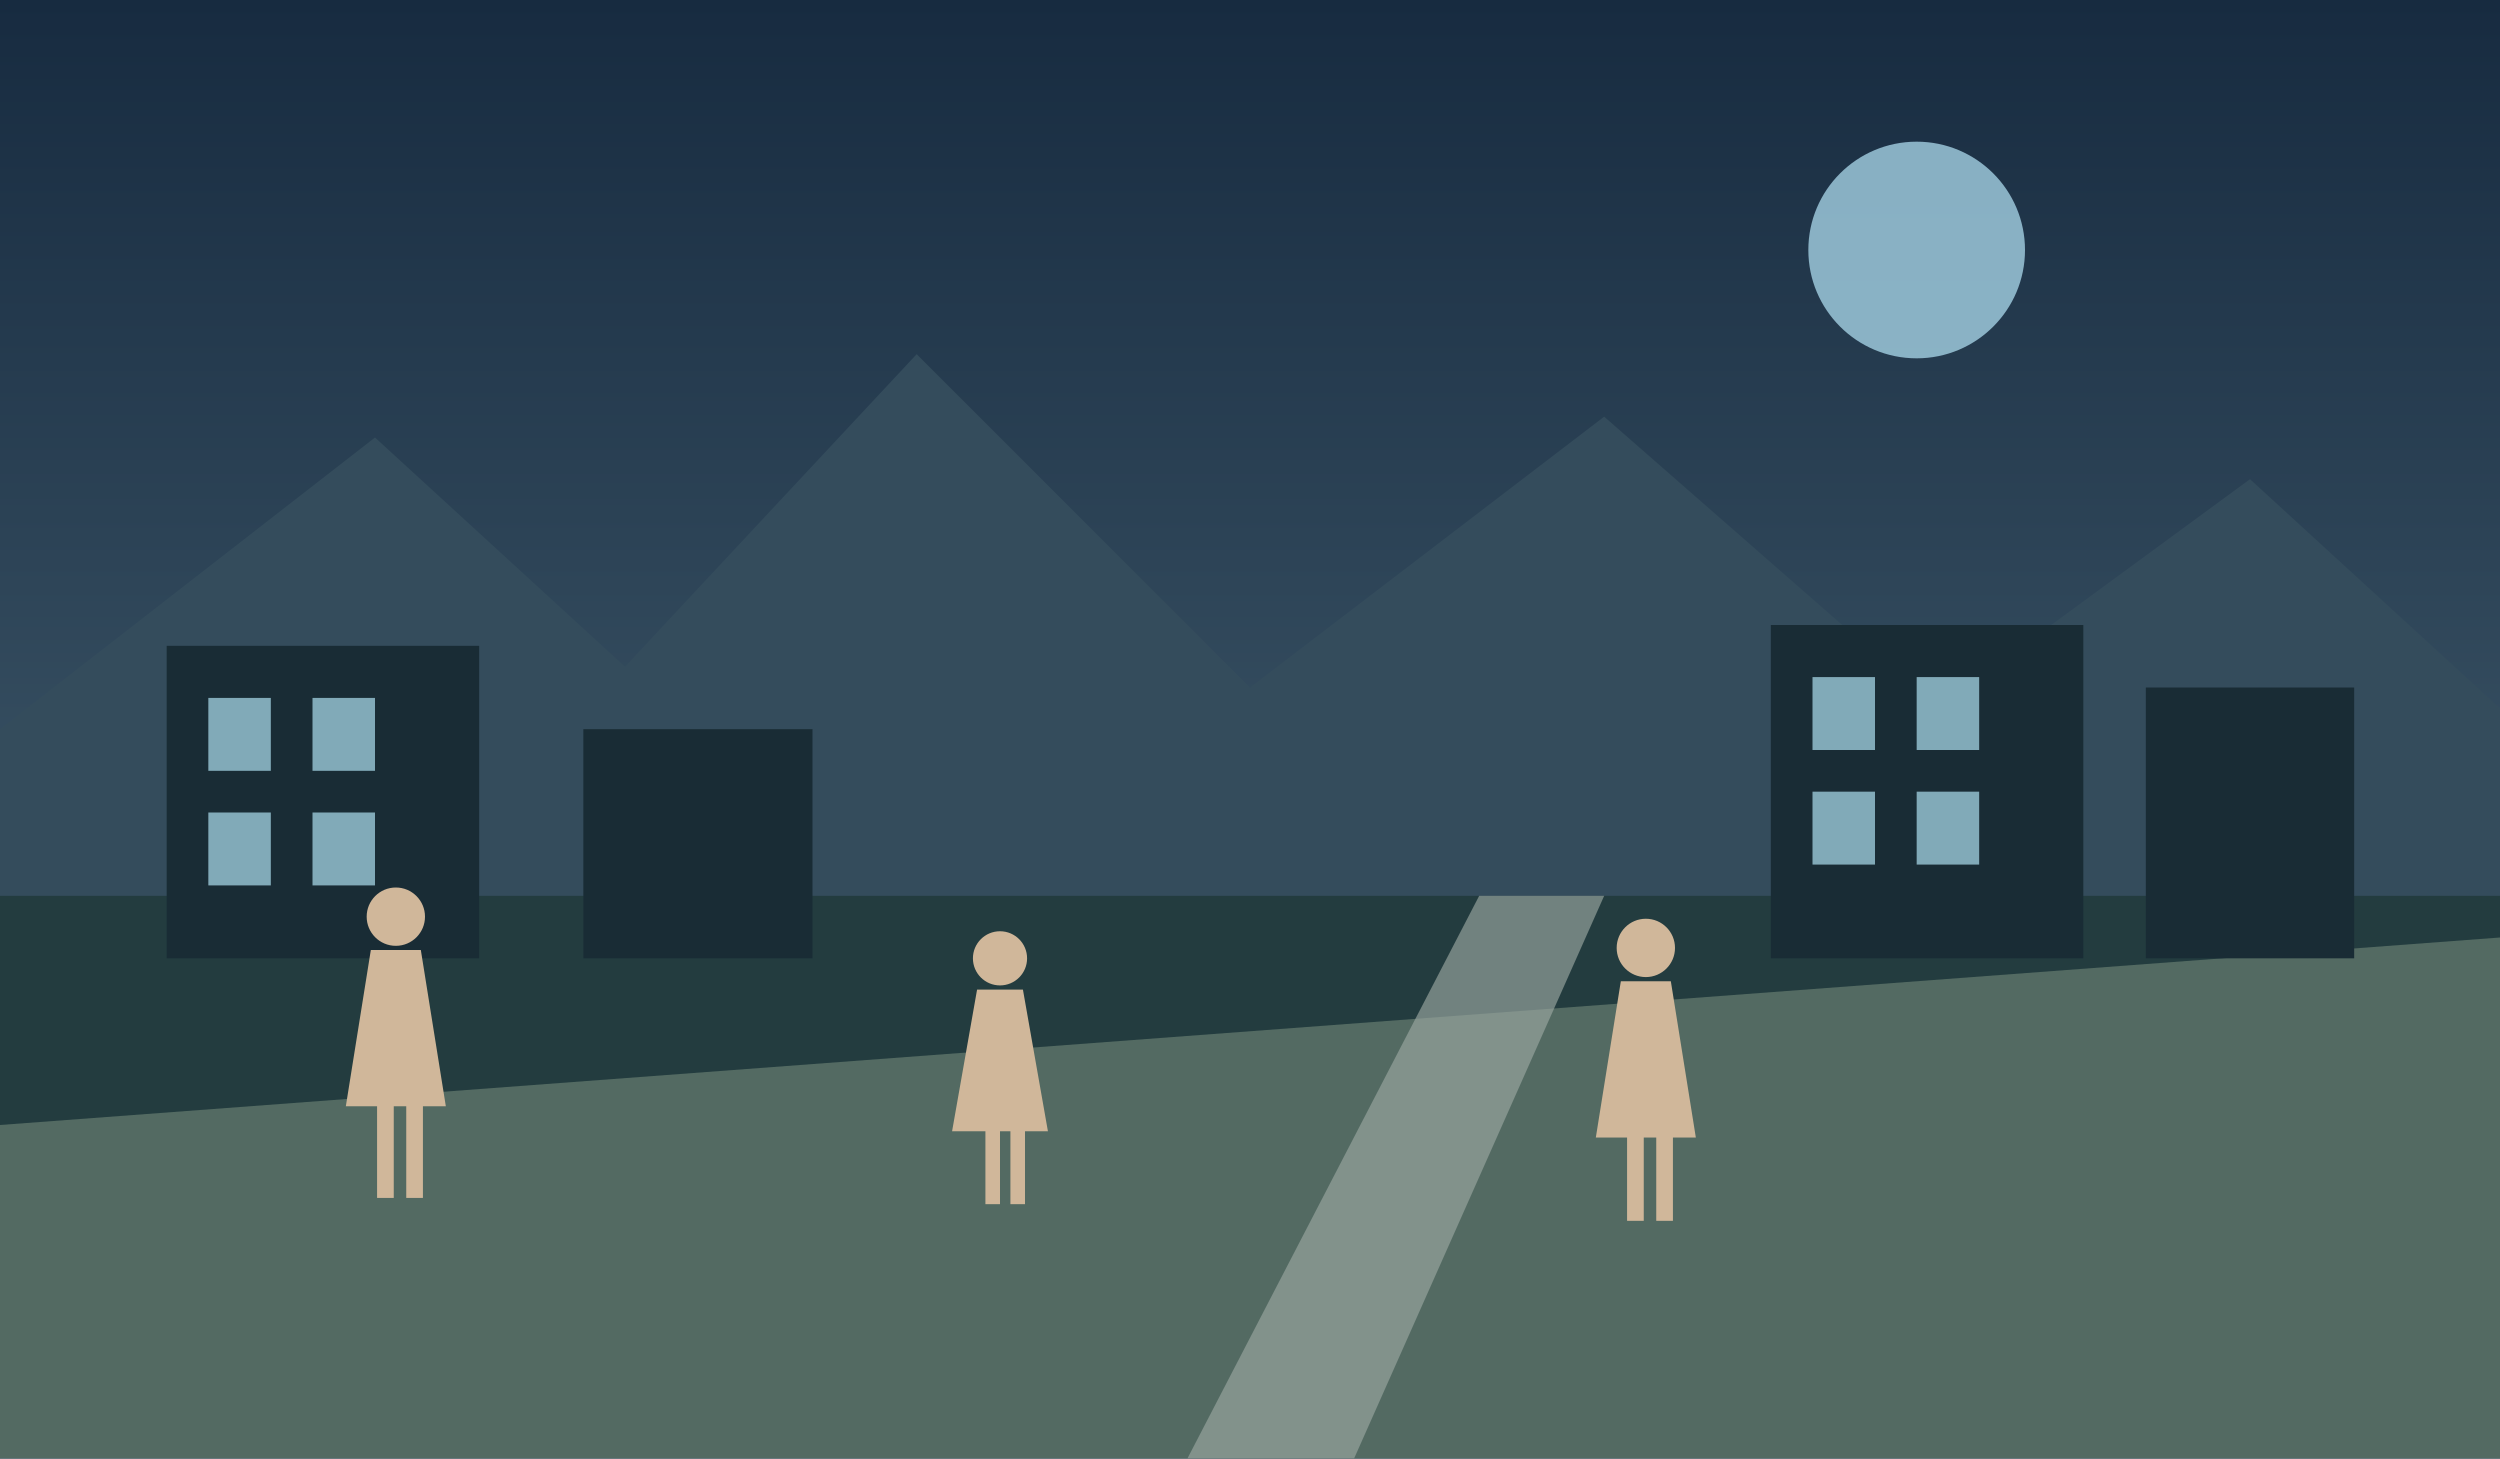
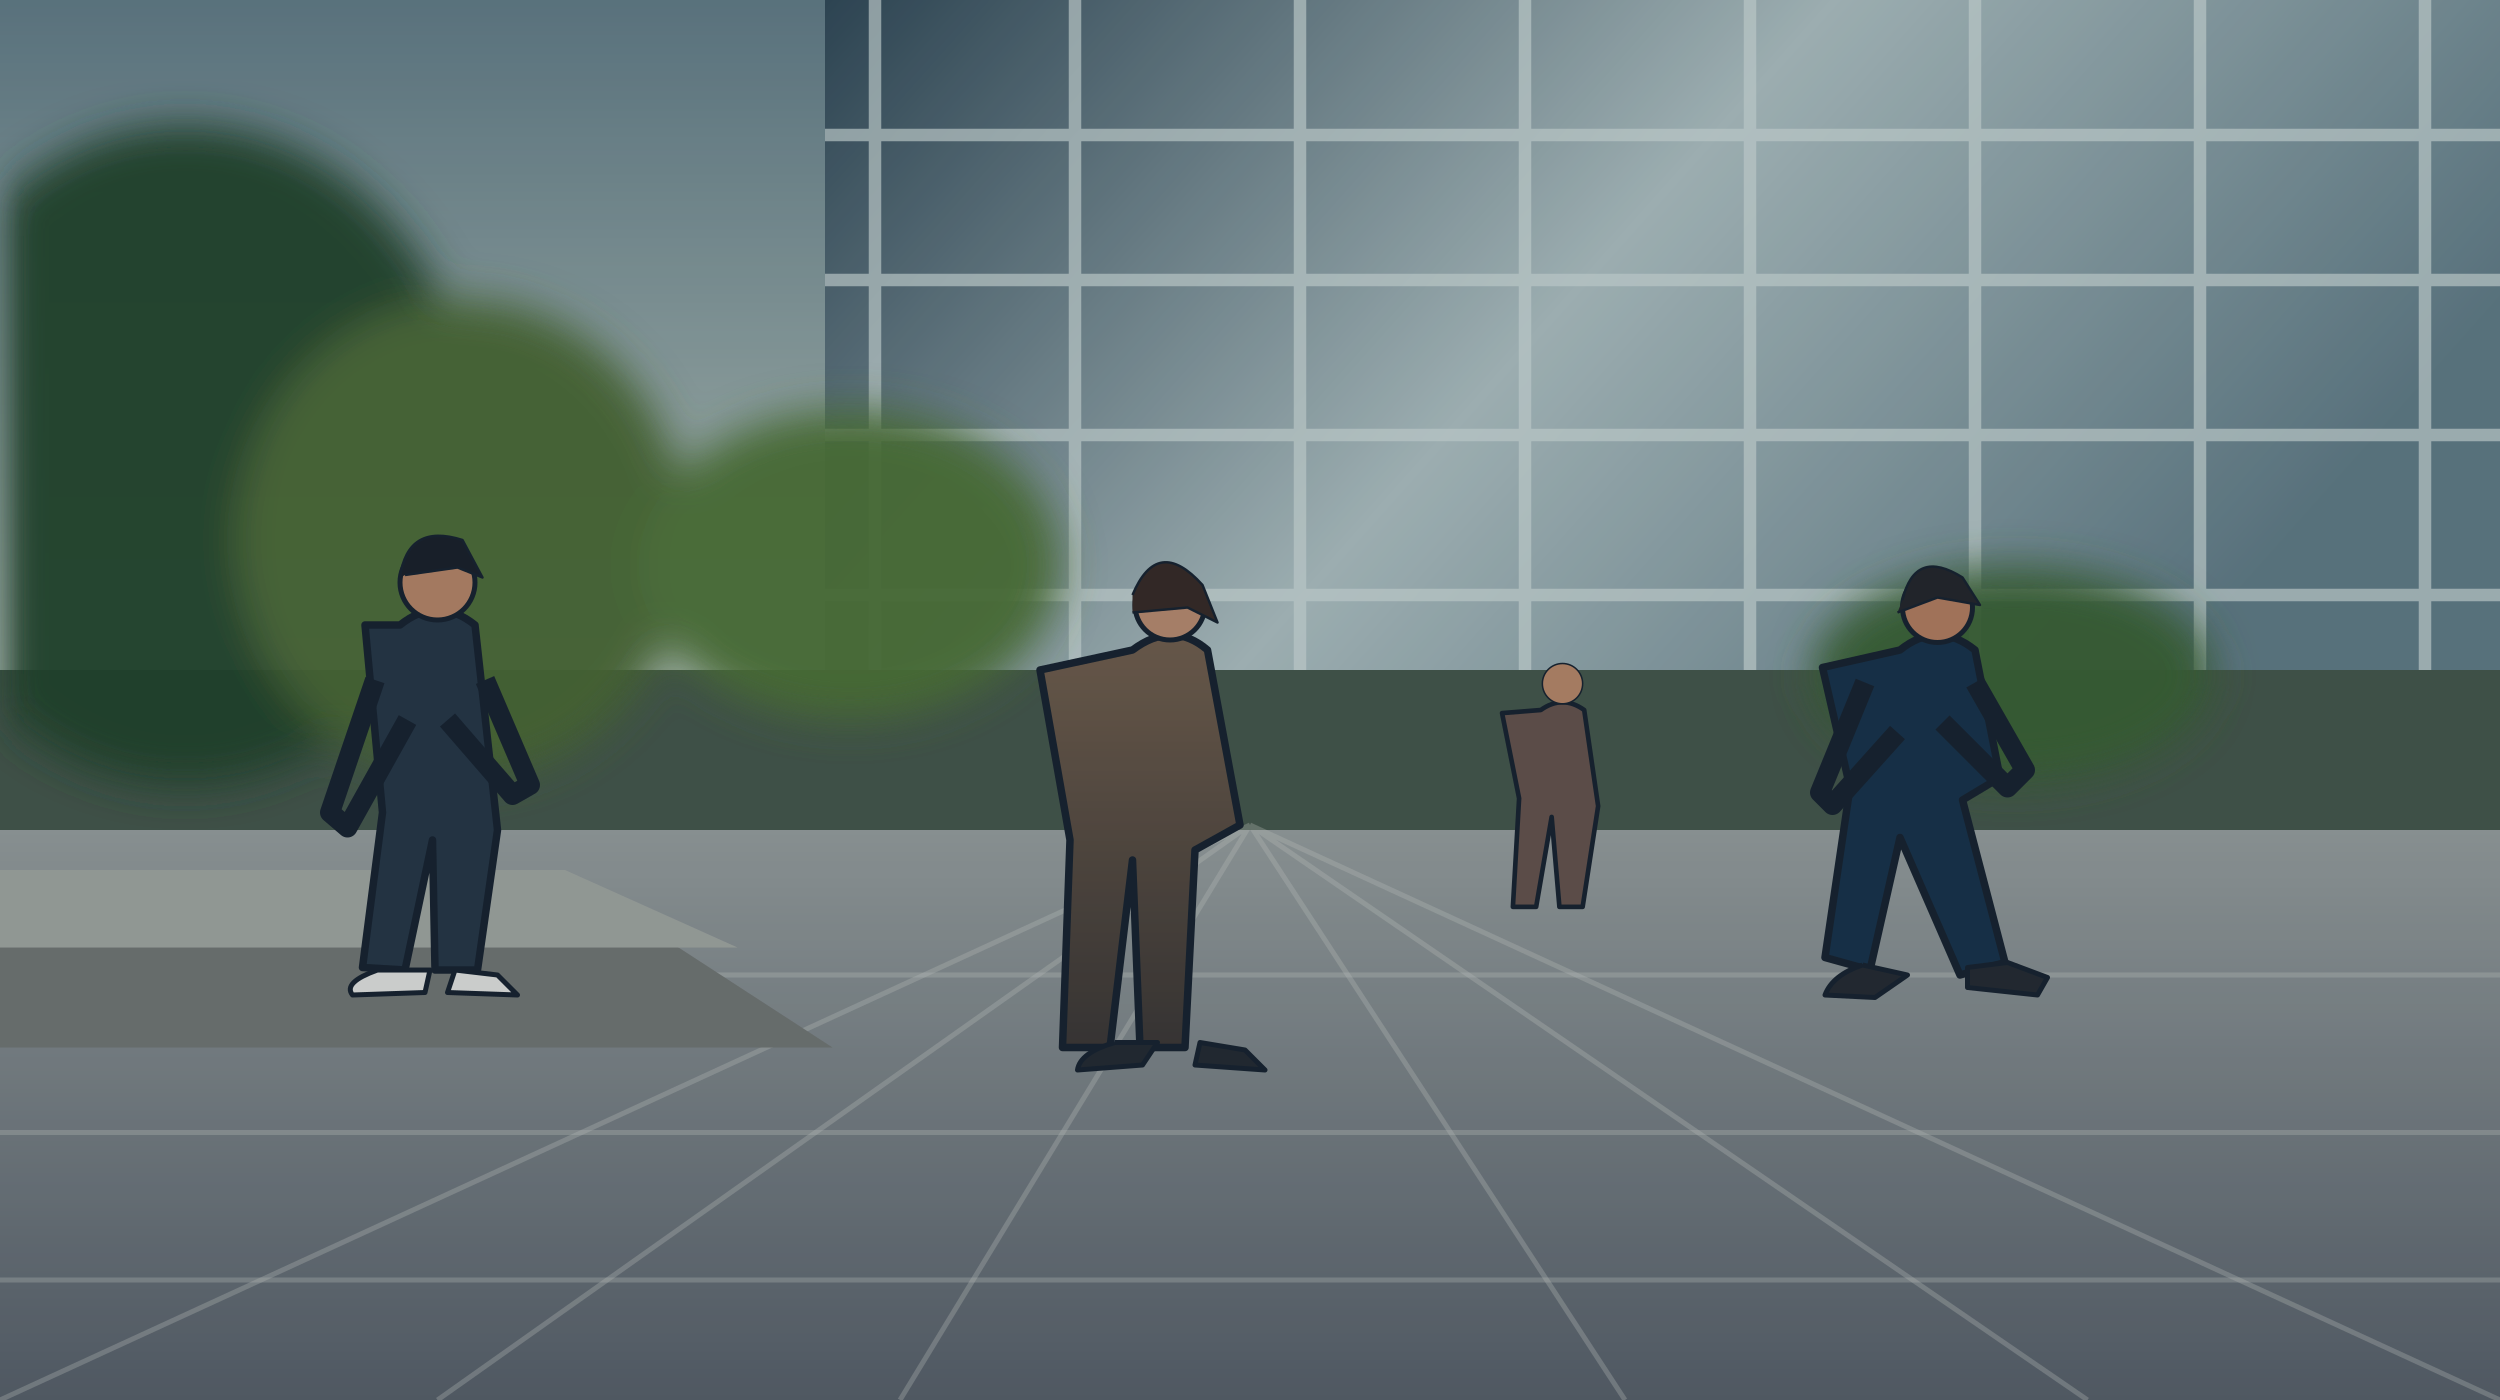
- <svg xmlns="http://www.w3.org/2000/svg" width="1200" height="700" viewBox="0 0 1200 700">
+ <svg xmlns="http://www.w3.org/2000/svg" viewBox="0 0 1000 560">
  <defs>
-     <linearGradient id="sky" x1="0" y1="0" x2="0" y2="1">
-       <stop offset="0" stop-color="#172b40" />
-       <stop offset="1" stop-color="#506c7c" />
+     <linearGradient id="sky" x2="0" y2="1">
+       <stop stop-color="#657f89" />
+       <stop offset=".55" stop-color="#c5d2c5" />
+       <stop offset="1" stop-color="#737d72" />
    </linearGradient>
+     <linearGradient id="walk" x2="0" y2="1">
+       <stop stop-color="#9aa1a0" />
+       <stop offset="1" stop-color="#59616a" />
+     </linearGradient>
+     <linearGradient id="glass" x2="1" y2=".4">
+       <stop stop-color="#314957" />
+       <stop offset=".52" stop-color="#b2c4c5" />
+       <stop offset="1" stop-color="#637e88" />
+     </linearGradient>
+     <linearGradient id="coat" x2="0" y2="1">
+       <stop stop-color="#74604d" />
+       <stop offset="1" stop-color="#3c3734" />
+     </linearGradient>
+     <filter id="blur">
+       <feGaussianBlur stdDeviation="8" />
+     </filter>
  </defs>
-   <rect width="1200" height="700" fill="url(#sky)" />
-   <circle cx="920" cy="120" r="52" fill="#b5e5f8" opacity=".7" />
-   <path d="M0 350 L180 210 300 320 440 170 600 330 770 200 930 340 1080 230 1200 340 V700 H0Z" fill="#344c5c" />
-   <rect y="430" width="1200" height="270" fill="#233c3f" />
-   <path d="M0 540 L1200 450 V700 H0Z" fill="#536a62" />
-   <path d="M570 700 L650 700 770 430 710 430Z" fill="#9ba7a1" opacity=".65" />
-   <g fill="#192c35">
-     <rect x="80" y="310" width="150" height="150" />
-     <rect x="280" y="350" width="110" height="110" />
-     <rect x="850" y="300" width="150" height="160" />
-     <rect x="1030" y="330" width="100" height="130" />
+   <rect width="1000" height="560" fill="url(#sky)" />
+   <path d="M330 0H1000V300H330Z" fill="url(#glass)" />
+   <g opacity=".68" stroke="#d4e1df" stroke-width="5">
+     <path d="M350 0v300M430 0v300M520 0v300M610 0v300M700 0v300M790 0v300M880 0v300M970 0v300" />
+     <path d="M330 54h670M330 112h670M330 174h670M330 238h670" />
  </g>
-   <g fill="#9bc9d8" opacity=".8">
-     <path d="M100 335h30v35h-30zM150 335h30v35h-30zM100 390h30v35h-30zM150 390h30v35h-30zM870 325h30v35h-30zM920 325h30v35h-30zM870 380h30v35h-30zM920 380h30v35h-30z" />
+   <path d="M0 268H1000V340H0Z" fill="#46584b" />
+   <g filter="url(#blur)" opacity=".95">
+     <ellipse cx="74" cy="182" rx="117" ry="132" fill="#21452c" />
+     <ellipse cx="185" cy="216" rx="90" ry="96" fill="#4c6b30" />
+     <ellipse cx="340" cy="226" rx="84" ry="62" fill="#507436" />
+     <ellipse cx="805" cy="270" rx="80" ry="43" fill="#3b6331" />
  </g>
-   <g fill="#d0b79a">
-     <circle cx="190" cy="440" r="14" />
-     <path d="M178 456h24l12 75h-48z" />
-     <path d="M181 530h8v45h-8zM195 530h8v45h-8z" />
-     <circle cx="480" cy="460" r="13" />
-     <path d="M469 475h22l12 68h-46z" />
-     <path d="M473 540h7v38h-7zM485 540h7v38h-7z" />
-     <circle cx="790" cy="455" r="14" />
-     <path d="M778 471h24l12 75h-48z" />
-     <path d="M781 544h8v42h-8zM795 544h8v42h-8z" />
+   <path d="M0 332H1000V560H0Z" fill="url(#walk)" />
+   <g stroke="#d0d1cc" stroke-opacity=".32" stroke-width="2">
+     <path d="M500 330 0 560M500 330 175 560M500 330 360 560M500 330 650 560M500 330 835 560M500 330 1000 560" />
+     <path d="M0 390h1000M0 453h1000M0 512h1000" />
  </g>
+   <path d="M0 356h236l97 63H0Z" fill="#747875" />
+   <path d="M0 348h226l69 31H0Z" fill="#a5aaa4" />
+   <g stroke="#17222e" stroke-linejoin="round">
+     <g transform="translate(175 250)">
+       <path d="M-15 0q15-12 30 0l9 82-8 56-17 0-1-52-11 52-17-1 8-62-7-75Z" fill="#263646" stroke-width="3" />
+       <circle cy="-17" r="15" fill="#bb8868" stroke-width="2" />
+       <path d="M-15-19q3-22 25-15l8 15-10-4-21 3" fill="#191f29" />
+       <path d="M-24 138h21l-2 9-29 1q-4-5 10-10m31 0 17 2 8 8-28-1Z" fill="#e8e8e4" stroke-width="2" />
+       <path d="M-25 22-43 75l7 6 24-43m31-16 18 42-7 4-26-30" fill="none" stroke-width="8" />
+     </g>
+     <g transform="translate(468 260)">
+       <path d="M-15 0q16-12 30 0l13 70-18 10-4 79h-18l-3-75-9 75h-19l3-83-12-68Z" fill="url(#coat)" stroke-width="3" />
+       <circle cy="-18" r="14" fill="#bd8d70" stroke-width="2" />
+       <path d="M-15-22q10-24 28-4l6 15-12-6-22 2" fill="#382a25" />
+       <path d="M-22 157h17l-6 9-26 2q1-7 15-11m34 0 18 3 8 8-28-2Z" fill="#242a31" stroke-width="2" />
+     </g>
+     <g transform="translate(775 260)">
+       <path d="M-15 0q15-12 30 0l10 51-15 9 17 65-18 5-24-55-12 53-18-5 10-68-11-48Z" fill="#17324a" stroke-width="3" />
+       <circle cy="-17" r="14" fill="#b77f60" stroke-width="2" />
+       <path d="M-14-20q5-21 24-9l7 11-17-3-16 6" fill="#24252a" />
+       <path d="m-30 126 18 4-13 9-20-1q3-8 15-12m42 1 16-2 16 6-4 7-28-3Z" fill="#252a31" stroke-width="2" />
+       <path d="M-29 13-47 57l5 5 26-29m31-20 20 35-7 7-26-26" fill="none" stroke-width="8" />
+     </g>
+     <g transform="translate(625 284) scale(.62)">
+       <path d="M-14 0q14-10 28 0l9 62-10 65h-15l-5-58-10 58h-15l4-70-11-55Z" fill="#67534c" stroke-width="3" />
+       <circle cy="-17" r="13" fill="#bc8a6a" />
+     </g>
+   </g>
+   <rect width="1000" height="560" fill="#101c2d" opacity=".14" />
</svg>
